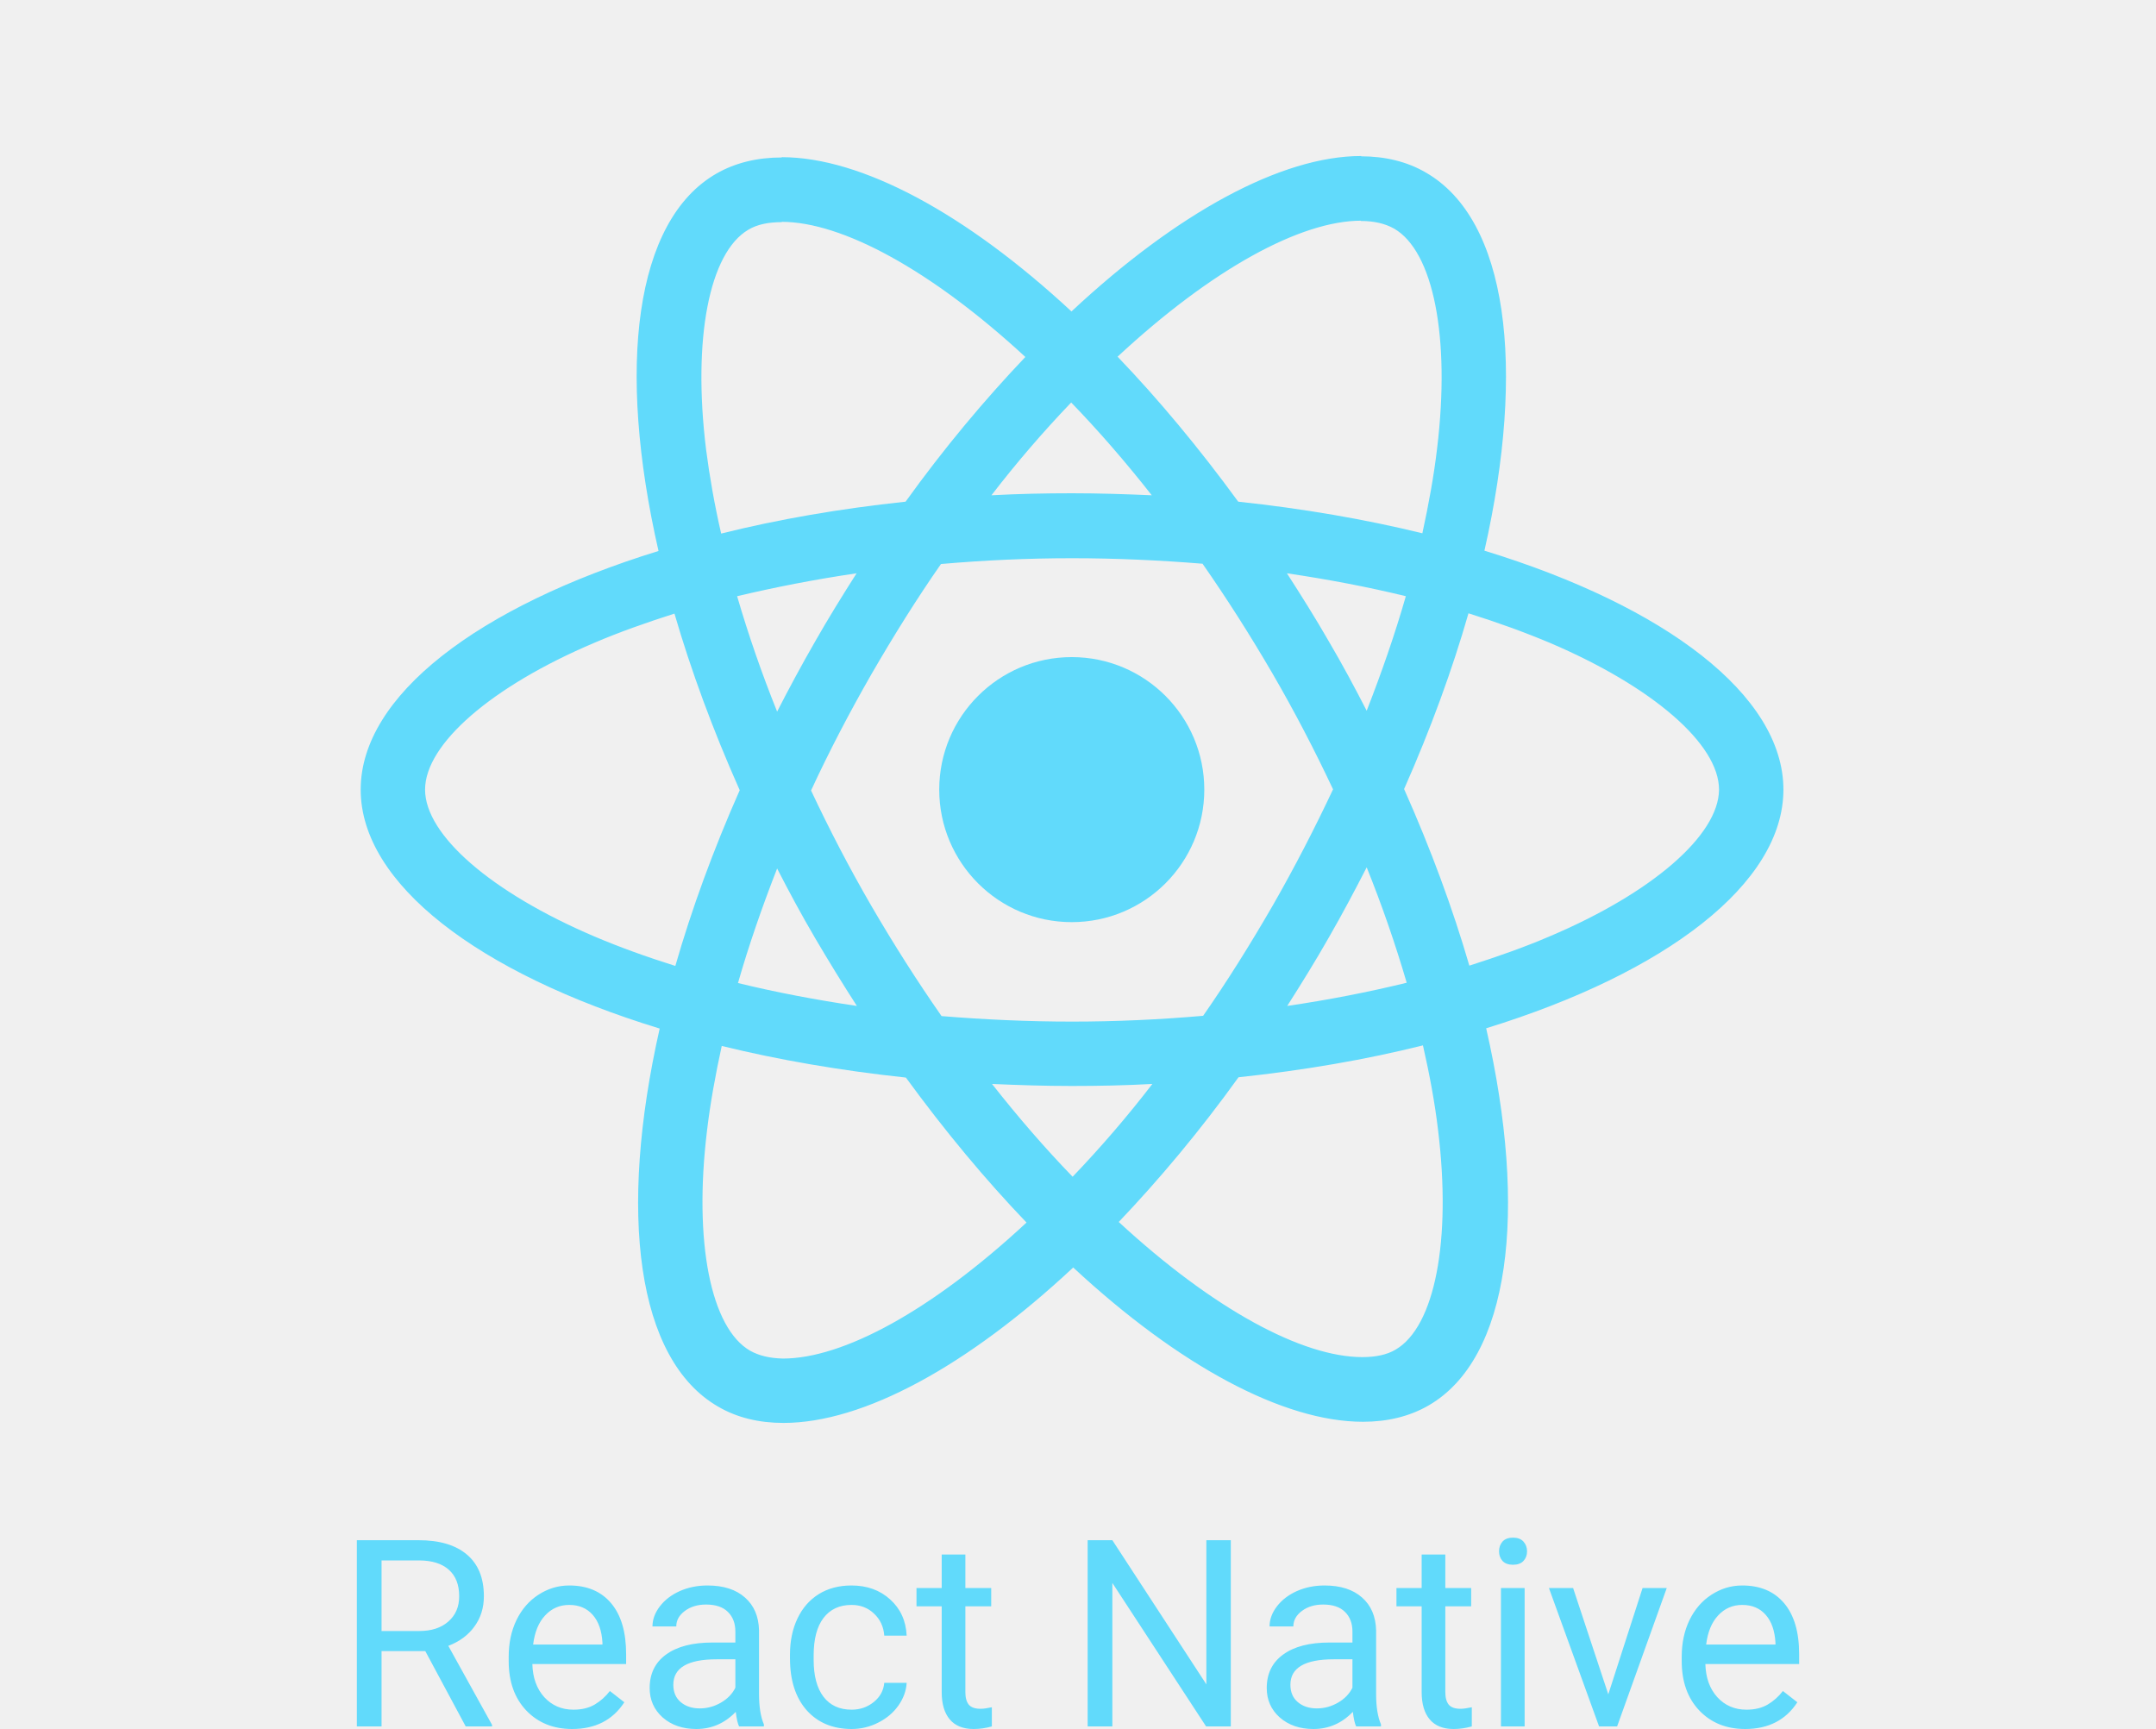
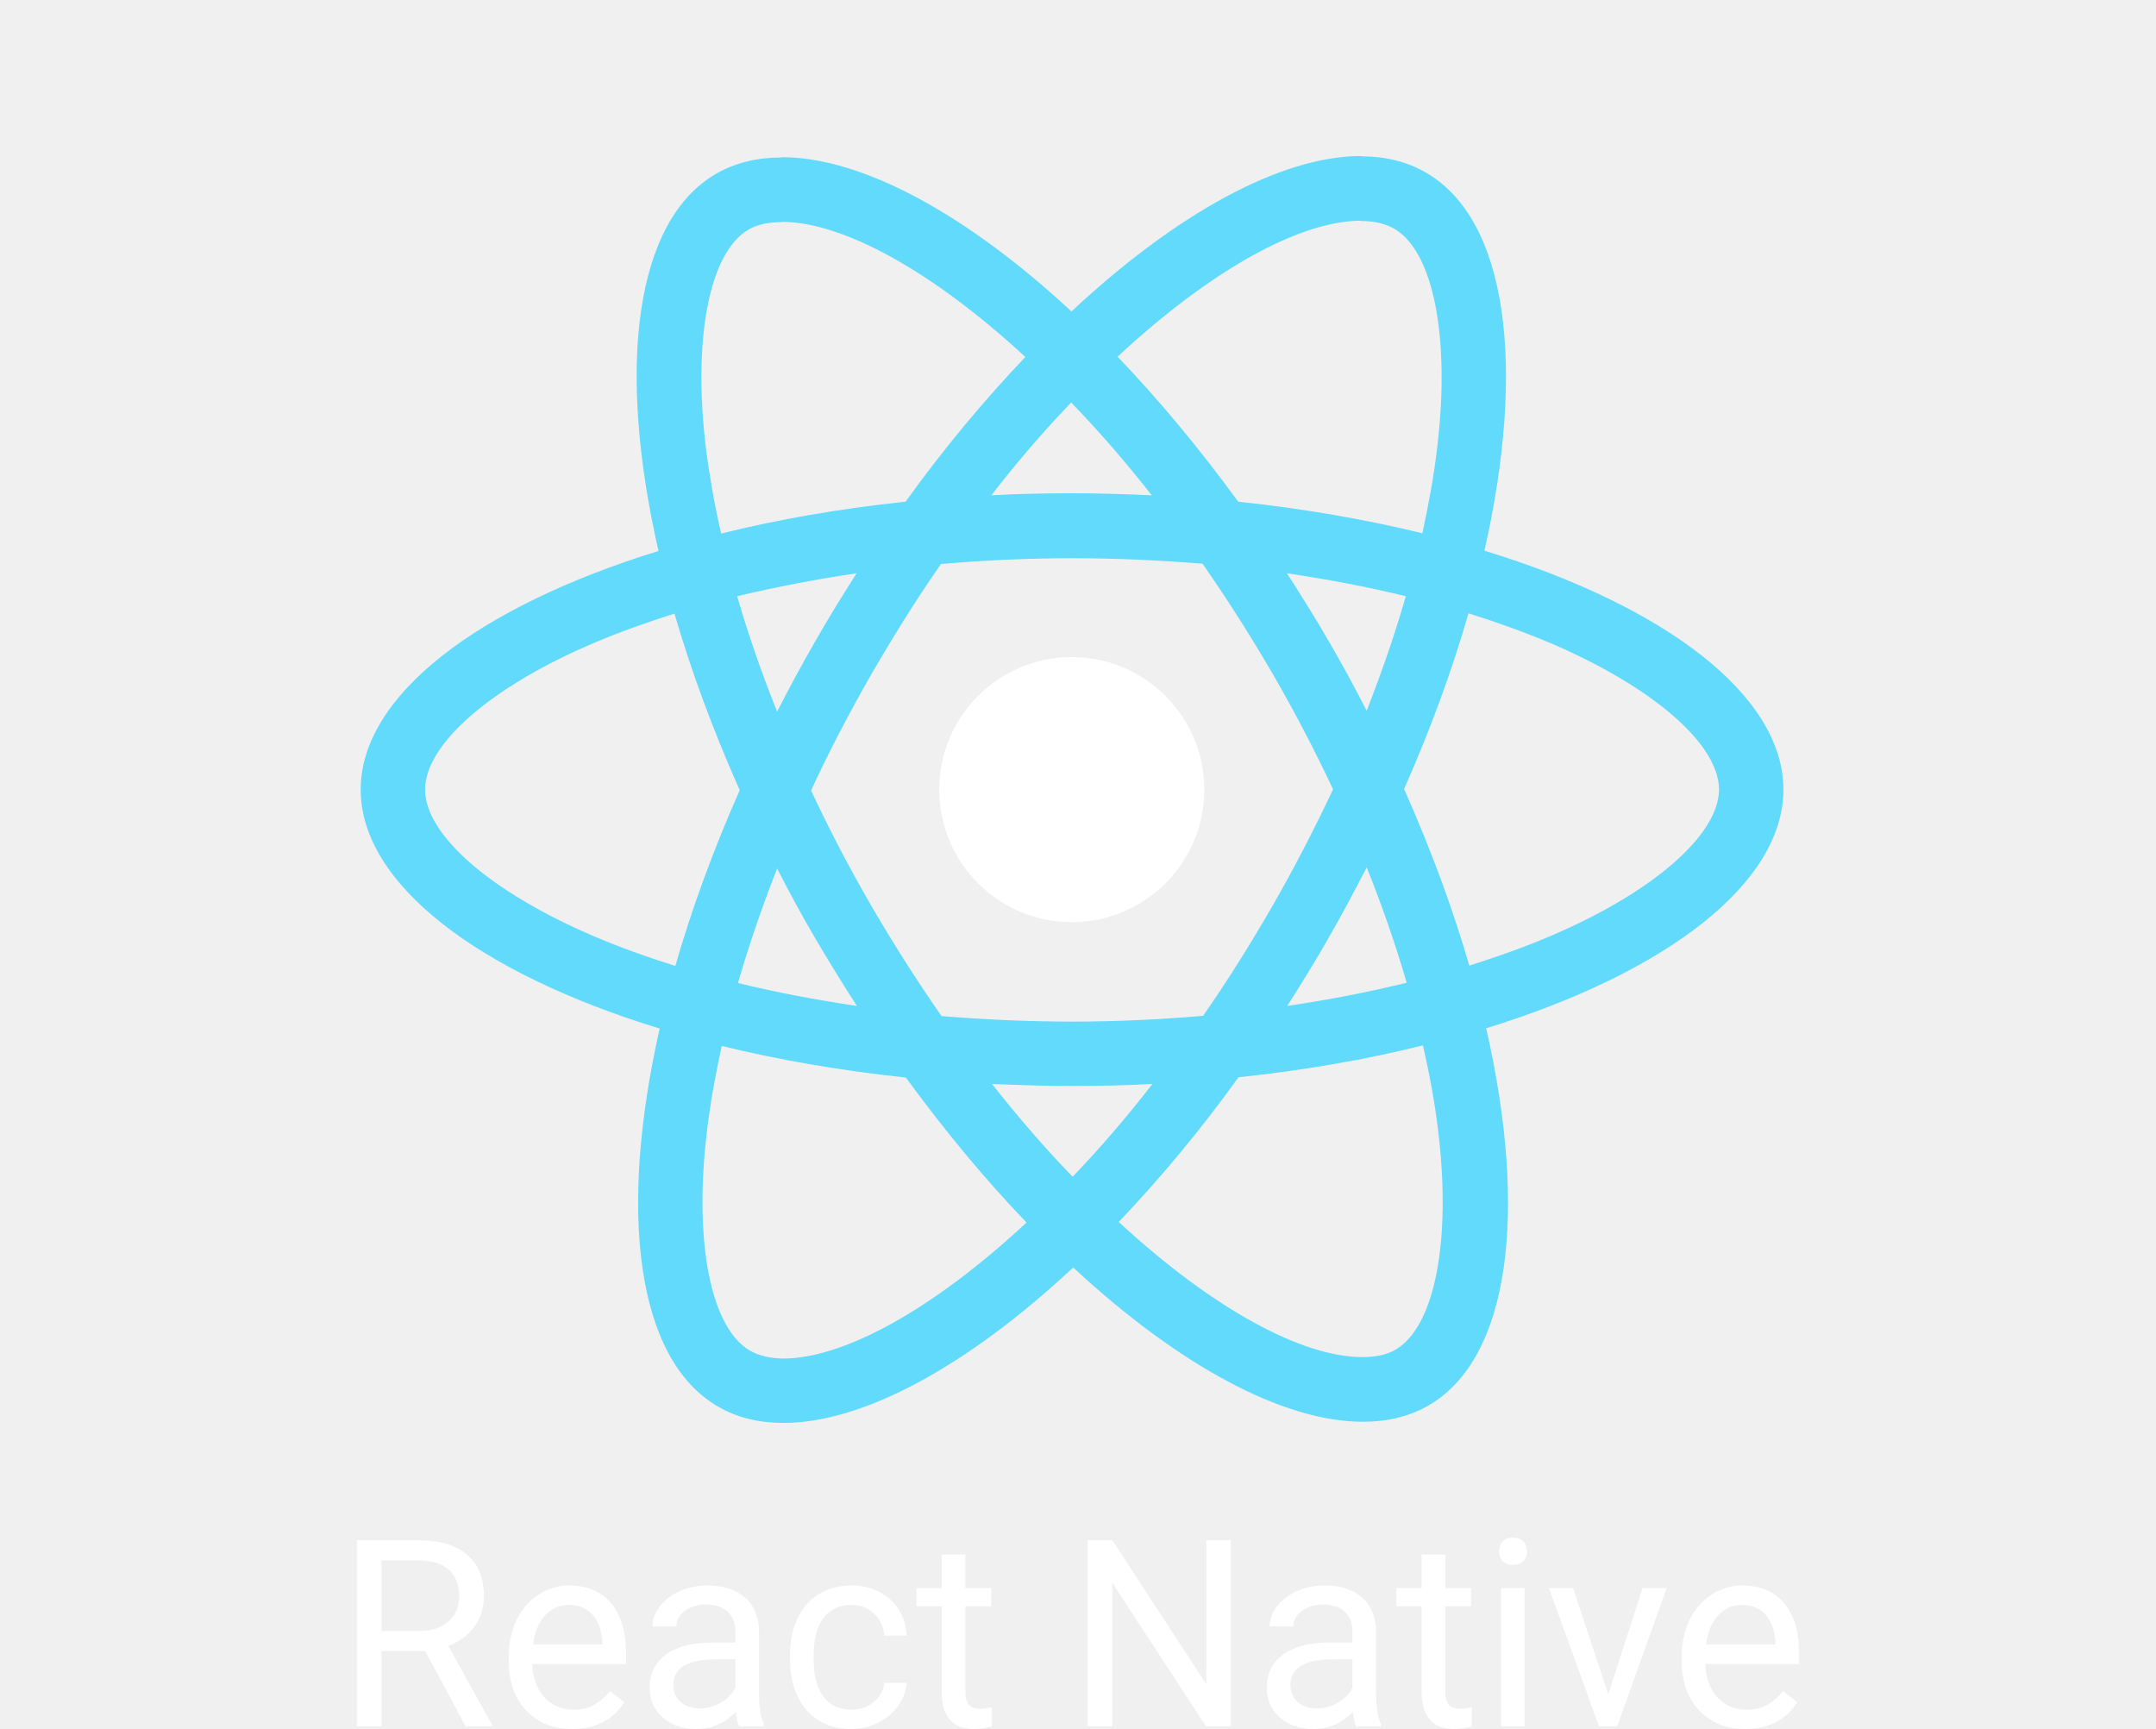
<svg xmlns="http://www.w3.org/2000/svg" fill="none" height="2005" width="2500" viewBox="670.088 32.462 2224.172 2666.488">
  <g fill="#61dafb">
    <path d="M2870 1250.22c0-145.34-182.01-283.079-461.07-368.495 64.4-284.424 35.78-510.711-90.34-583.159-29.07-16.994-63.05-25.044-100.17-25.044v99.728c20.57 0 37.12 4.025 50.98 11.627 60.82 34.882 87.21 167.703 66.63 338.536-4.91 42.038-12.96 86.311-22.8 131.479-87.66-21.466-183.36-38.012-283.98-48.745-60.37-82.734-122.98-157.865-186.04-223.604 145.79-135.504 282.64-209.741 375.66-209.741v-99.727c-122.99 0-283.98 87.653-446.76 239.703-162.79-151.156-323.78-237.914-446.76-237.914v99.727c92.57 0 229.86 73.79 375.65 208.399-62.61 65.74-125.22 140.423-184.7 223.157-101.07 10.733-196.77 27.279-284.42 49.192-10.29-44.72-17.89-88.1-23.26-129.69-21.01-170.833 4.92-303.654 65.3-338.983 13.41-8.05 30.85-11.627 51.43-11.627v-99.728c-37.57 0-71.56 8.05-101.07 25.044-125.67 72.447-153.84 298.287-89 581.817C857.119 968.036 676 1105.33 676 1250.22c0 145.35 182.013 283.09 461.07 368.5-64.4 284.43-35.78 510.71 90.34 583.16 29.07 16.99 63.05 25.04 100.62 25.04 122.98 0 283.98-87.65 446.76-239.7 162.78 151.16 323.78 237.92 446.76 237.92 37.56 0 71.55-8.05 101.07-25.05 125.66-72.45 153.84-298.29 88.99-581.81 277.27-85.42 458.39-223.16 458.39-368.06zm-582.26-298.284c-16.55 57.694-37.12 117.164-60.38 176.644-18.33-35.77-37.56-71.55-58.58-107.33-20.57-35.773-42.49-70.655-64.4-104.643 63.5 9.391 124.77 21.019 183.36 35.329zm-204.83 476.274c-34.88 60.38-70.65 117.62-107.77 170.84-66.64 5.81-134.16 8.94-202.14 8.94-67.53 0-135.06-3.13-201.24-8.5-37.12-53.22-73.35-110.01-108.23-169.94-33.99-58.58-64.84-118.06-93.02-177.98 27.73-59.93 59.03-119.86 92.58-178.44 34.88-60.37 70.65-117.616 107.77-170.834 66.64-5.814 134.16-8.944 202.14-8.944 67.53 0 135.06 3.13 201.24 8.497 37.12 53.218 73.35 110.011 108.23 169.941 33.99 58.58 64.84 118.06 93.02 177.99-28.18 59.92-59.03 119.85-92.58 178.43zm144.45-58.13a1918.154 1918.154 0 0 1 61.72 177.98c-58.59 14.31-120.3 26.39-184.25 35.78 21.91-34.43 43.82-69.76 64.4-105.99 20.57-35.77 39.8-72 58.13-107.77zm-453.47 477.17c-41.59-42.94-83.18-90.79-124.32-143.11 40.25 1.79 81.39 3.13 122.98 3.13 42.04 0 83.63-.89 124.33-3.13a1746.499 1746.499 0 0 1-122.99 143.11zm-332.72-263.41c-63.5-9.39-124.77-21.02-183.35-35.33 16.54-57.69 37.12-117.17 60.37-176.65 18.34 35.78 37.57 71.56 58.58 107.33 21.02 35.78 42.49 70.66 64.4 104.65zm330.49-930.638c41.59 42.931 83.18 90.783 124.32 143.106-40.25-1.789-81.39-3.13-122.98-3.13-42.04 0-83.63.894-124.32 3.13a1746.3 1746.3 0 0 1 122.98-143.106zm-330.94 263.405c-21.91 34.435-43.82 69.764-64.39 105.983-20.57 35.78-39.8 71.56-58.14 107.33a1914.757 1914.757 0 0 1-61.71-177.984c58.58-13.863 120.29-25.938 184.24-35.329zM1036 1476.51c-158.309-67.53-260.72-156.07-260.72-226.29 0-70.21 102.411-159.2 260.72-226.28 38.46-16.55 80.5-31.308 123.88-45.171 25.49 87.651 59.03 178.881 100.62 272.351-41.14 93.02-74.24 183.8-99.28 271.01-44.27-13.87-86.31-29.07-125.22-45.62zm240.6 639.06c-60.82-34.88-87.21-167.7-66.63-338.54 4.92-42.03 12.96-86.31 22.8-131.48 87.66 21.47 183.36 38.02 283.98 48.75 60.37 82.73 122.98 157.86 186.04 223.6-145.79 135.51-282.64 209.74-375.66 209.74-20.12-.44-37.11-4.47-50.53-12.07zm1060.78-340.77c21.01 170.83-4.92 303.65-65.3 338.98-13.41 8.05-30.85 11.63-51.43 11.63-92.57 0-229.86-73.79-375.65-208.4 62.61-65.74 125.22-140.42 184.7-223.16 101.07-10.73 196.77-27.28 284.42-49.19 10.29 45.17 18.34 88.55 23.26 130.14zm172.17-298.29c-38.46 16.55-80.5 31.31-123.88 45.17-25.49-87.65-59.03-178.88-100.62-272.35 41.15-93.02 74.24-183.8 99.28-271.009 44.28 13.864 86.31 29.069 125.67 45.619 158.31 67.52 260.72 156.07 260.72 226.28-.45 70.22-102.86 159.21-261.17 226.29z" />
-     <path d="M1772.55 1454.6c112.88 0 204.38-91.5 204.38-204.38 0-112.87-91.5-204.37-204.38-204.37-112.87 0-204.37 91.5-204.37 204.37 0 112.88 91.5 204.38 204.37 204.38zM775.625 2578.81H708.16V2695h-38.072v-287.22h95.082c32.351 0 57.207 7.37 74.566 22.1 17.491 14.72 26.237 36.16 26.237 64.3 0 17.89-4.866 33.47-14.598 46.76-9.6 13.28-23.014 23.21-40.242 29.78l67.465 121.91v2.37h-40.637zm-67.465-30.97h58.194c18.806 0 33.732-4.87 44.779-14.6 11.178-9.73 16.767-22.75 16.767-39.06 0-17.75-5.326-31.36-15.978-40.83-10.521-9.47-25.776-14.27-45.766-14.4H708.16zm293.93 151.11c-28.936 0-52.477-9.47-70.625-28.41-18.149-19.07-27.223-44.52-27.223-76.34v-6.71c0-21.17 4.011-40.04 12.033-56.61 8.154-16.71 19.464-29.73 33.93-39.06 14.598-9.47 30.379-14.21 47.344-14.21 27.751 0 49.321 9.14 64.701 27.42 15.39 18.28 23.08 44.45 23.08 78.51v15.19H940.736c.526 21.05 6.642 38.08 18.346 51.1 11.836 12.88 26.828 19.33 44.978 19.33 12.89 0 23.8-2.63 32.74-7.89 8.95-5.26 16.77-12.23 23.48-20.91l22.29 17.36c-17.89 27.48-44.71 41.23-80.48 41.23zm-4.541-191.35c-14.729 0-27.091 5.39-37.086 16.17-9.995 10.66-16.176 25.65-18.543 44.98h106.92v-2.76c-1.05-18.54-6.05-32.88-14.99-43.01-8.95-10.25-21.05-15.38-36.301-15.38zM1259.52 2695c-2.11-4.21-3.82-11.7-5.13-22.49-16.97 17.62-37.22 26.44-60.76 26.44-21.04 0-38.33-5.92-51.88-17.76-13.41-11.97-20.12-27.09-20.12-45.37 0-22.22 8.42-39.45 25.25-51.68 16.96-12.37 40.77-18.55 71.41-18.55h35.51v-16.76c0-12.76-3.82-22.89-11.44-30.38-7.63-7.63-18.88-11.44-33.74-11.44-13.02 0-23.93 3.28-32.74 9.86-8.81 6.57-13.22 14.53-13.22 23.87h-36.69c0-10.65 3.75-20.91 11.24-30.78 7.63-9.99 17.89-17.88 30.78-23.67 13.02-5.78 27.28-8.68 42.8-8.68 24.6 0 43.86 6.18 57.8 18.55 13.94 12.23 21.17 29.13 21.7 50.69v98.24c0 19.6 2.5 35.18 7.5 46.75v3.16zm-60.56-27.81c11.44 0 22.29-2.96 32.55-8.88 10.25-5.92 17.68-13.61 22.29-23.08v-43.79h-28.61c-44.71 0-67.07 13.08-67.07 39.25 0 11.44 3.82 20.39 11.44 26.83 7.63 6.44 17.43 9.67 29.4 9.67zm234.15 1.97c13.02 0 24.4-3.95 34.13-11.84s15.12-17.75 16.17-29.59h34.53c-.66 12.23-4.87 23.87-12.63 34.92s-18.15 19.86-31.17 26.43c-12.89 6.58-26.56 9.87-41.03 9.87-29.06 0-52.21-9.67-69.44-29-17.09-19.47-25.64-46.03-25.64-79.7v-6.11c0-20.78 3.81-39.26 11.44-55.43 7.63-16.18 18.54-28.74 32.75-37.68 14.33-8.95 31.23-13.42 50.69-13.42 23.94 0 43.8 7.17 59.58 21.51 15.91 14.33 24.39 32.94 25.45 55.82h-34.53c-1.05-13.81-6.31-25.12-15.78-33.93-9.33-8.94-20.91-13.41-34.72-13.41-18.54 0-32.94 6.7-43.2 20.12-10.12 13.28-15.19 32.55-15.19 57.8v6.9c0 24.59 5.07 43.53 15.19 56.81 10.13 13.29 24.6 19.93 43.4 19.93zm175.37-239.28v51.68h39.85v28.21h-39.85v132.36c0 8.55 1.78 14.99 5.33 19.33 3.55 4.21 9.6 6.32 18.15 6.32 4.2 0 9.99-.79 17.35-2.37V2695c-9.6 2.63-18.93 3.95-28.01 3.95-16.3 0-28.6-4.94-36.89-14.8-8.28-9.86-12.42-23.87-12.42-42.02v-132.36h-38.87v-28.21h38.87v-51.68zM2017.81 2695h-38.08l-144.59-221.33V2695h-38.07v-287.22h38.07l144.99 222.32v-222.32h37.68zm193.32 0c-2.11-4.21-3.82-11.7-5.13-22.49-16.97 17.62-37.22 26.44-60.76 26.44-21.04 0-38.34-5.92-51.88-17.76-13.41-11.97-20.12-27.09-20.12-45.37 0-22.22 8.41-39.45 25.25-51.68 16.96-12.37 40.77-18.55 71.41-18.55h35.51v-16.76c0-12.76-3.82-22.89-11.45-30.38-7.62-7.63-18.87-11.44-33.73-11.44-13.02 0-23.93 3.28-32.74 9.86-8.81 6.57-13.22 14.53-13.22 23.87h-36.69c0-10.65 3.75-20.91 11.24-30.78 7.63-9.99 17.89-17.88 30.78-23.67 13.02-5.78 27.28-8.68 42.8-8.68 24.59 0 43.86 6.18 57.8 18.55 13.94 12.23 21.17 29.13 21.7 50.69v98.24c0 19.6 2.5 35.18 7.5 46.75v3.16zm-60.56-27.81c11.44 0 22.29-2.96 32.55-8.88 10.25-5.92 17.68-13.61 22.29-23.08v-43.79h-28.61c-44.71 0-67.07 13.08-67.07 39.25 0 11.44 3.82 20.39 11.44 26.83 7.63 6.44 17.43 9.67 29.4 9.67zm198.05-237.31v51.68h39.85v28.21h-39.85v132.36c0 8.55 1.78 14.99 5.33 19.33 3.55 4.21 9.6 6.32 18.15 6.32 4.2 0 9.99-.79 17.36-2.37V2695c-9.61 2.63-18.94 3.95-28.02 3.95-16.3 0-28.6-4.94-36.89-14.8-8.28-9.86-12.42-23.87-12.42-42.02v-132.36h-38.86v-28.21h38.86v-51.68zM2470.93 2695h-36.5v-213.44h36.5zm-39.46-270.06c0-5.91 1.78-10.91 5.33-14.99 3.68-4.08 9.07-6.11 16.17-6.11 7.11 0 12.5 2.03 16.18 6.11s5.52 9.08 5.52 14.99c0 5.92-1.84 10.85-5.52 14.8-3.68 3.94-9.07 5.92-16.18 5.92-7.1 0-12.49-1.98-16.17-5.92-3.55-3.95-5.33-8.88-5.33-14.8zm168.47 220.55l52.86-163.93h37.29L2613.55 2695h-27.82l-77.32-213.44h37.28zm211.07 53.46c-28.93 0-52.47-9.47-70.62-28.41-18.15-19.07-27.22-44.52-27.22-76.34v-6.71c0-21.17 4.01-40.04 12.03-56.61 8.15-16.71 19.46-29.73 33.93-39.06 14.6-9.47 30.38-14.21 47.34-14.21 27.75 0 49.32 9.14 64.71 27.42 15.38 18.28 23.08 44.45 23.08 78.51v15.19h-144.6c.53 21.05 6.64 38.08 18.35 51.1 11.83 12.88 26.83 19.33 44.97 19.33 12.89 0 23.81-2.63 32.75-7.89s16.77-12.23 23.48-20.91l22.29 17.36c-17.89 27.48-44.72 41.23-80.49 41.23zm-4.54-191.35c-14.72 0-27.09 5.39-37.08 16.17-10 10.66-16.18 25.65-18.54 44.98h106.91v-2.76c-1.05-18.54-6.05-32.88-14.99-43.01-8.94-10.25-21.04-15.38-36.3-15.38z" />
+     <path d="M1772.55 1454.6c112.88 0 204.38-91.5 204.38-204.38 0-112.87-91.5-204.37-204.38-204.37-112.87 0-204.37 91.5-204.37 204.37 0 112.88 91.5 204.38 204.37 204.38zM775.625 2578.81H708.16V2695h-38.072v-287.22h95.082c32.351 0 57.207 7.37 74.566 22.1 17.491 14.72 26.237 36.16 26.237 64.3 0 17.89-4.866 33.47-14.598 46.76-9.6 13.28-23.014 23.21-40.242 29.78l67.465 121.91v2.37h-40.637zm-67.465-30.97h58.194c18.806 0 33.732-4.87 44.779-14.6 11.178-9.73 16.767-22.75 16.767-39.06 0-17.75-5.326-31.36-15.978-40.83-10.521-9.47-25.776-14.27-45.766-14.4H708.16zm293.93 151.11c-28.936 0-52.477-9.47-70.625-28.41-18.149-19.07-27.223-44.52-27.223-76.34v-6.71c0-21.17 4.011-40.04 12.033-56.61 8.154-16.71 19.464-29.73 33.93-39.06 14.598-9.47 30.379-14.21 47.344-14.21 27.751 0 49.321 9.14 64.701 27.42 15.39 18.28 23.08 44.45 23.08 78.51v15.19H940.736c.526 21.05 6.642 38.08 18.346 51.1 11.836 12.88 26.828 19.33 44.978 19.33 12.89 0 23.8-2.63 32.74-7.89 8.95-5.26 16.77-12.23 23.48-20.91l22.29 17.36c-17.89 27.48-44.71 41.23-80.48 41.23zm-4.541-191.35c-14.729 0-27.091 5.39-37.086 16.17-9.995 10.66-16.176 25.65-18.543 44.98h106.92v-2.76c-1.05-18.54-6.05-32.88-14.99-43.01-8.95-10.25-21.05-15.38-36.301-15.38zM1259.52 2695c-2.11-4.21-3.82-11.7-5.13-22.49-16.97 17.62-37.22 26.44-60.76 26.44-21.04 0-38.33-5.92-51.88-17.76-13.41-11.97-20.12-27.09-20.12-45.37 0-22.22 8.42-39.45 25.25-51.68 16.96-12.37 40.77-18.55 71.41-18.55h35.51v-16.76c0-12.76-3.82-22.89-11.44-30.38-7.63-7.63-18.88-11.44-33.74-11.44-13.02 0-23.93 3.28-32.74 9.86-8.81 6.57-13.22 14.53-13.22 23.87h-36.69c0-10.65 3.75-20.91 11.24-30.78 7.63-9.99 17.89-17.88 30.78-23.67 13.02-5.78 27.28-8.68 42.8-8.68 24.6 0 43.86 6.18 57.8 18.55 13.94 12.23 21.17 29.13 21.7 50.69v98.24c0 19.6 2.5 35.18 7.5 46.75v3.16zm-60.56-27.81c11.44 0 22.29-2.96 32.55-8.88 10.25-5.92 17.68-13.61 22.29-23.08v-43.79h-28.61c-44.71 0-67.07 13.08-67.07 39.25 0 11.44 3.82 20.39 11.44 26.83 7.63 6.44 17.43 9.67 29.4 9.67zm234.15 1.97c13.02 0 24.4-3.95 34.13-11.84s15.12-17.75 16.17-29.59h34.53c-.66 12.23-4.87 23.87-12.63 34.92s-18.15 19.86-31.17 26.43c-12.89 6.58-26.56 9.87-41.03 9.87-29.06 0-52.21-9.67-69.44-29-17.09-19.47-25.64-46.03-25.64-79.7v-6.11c0-20.78 3.81-39.26 11.44-55.43 7.63-16.18 18.54-28.74 32.75-37.68 14.33-8.95 31.23-13.42 50.69-13.42 23.94 0 43.8 7.17 59.58 21.51 15.91 14.33 24.39 32.94 25.45 55.82h-34.53c-1.05-13.81-6.31-25.12-15.78-33.93-9.33-8.94-20.91-13.41-34.72-13.41-18.54 0-32.94 6.7-43.2 20.12-10.12 13.28-15.19 32.55-15.19 57.8v6.9c0 24.59 5.07 43.53 15.19 56.81 10.13 13.29 24.6 19.93 43.4 19.93zm175.37-239.28v51.68h39.85v28.21h-39.85v132.36c0 8.55 1.78 14.99 5.33 19.33 3.55 4.21 9.6 6.32 18.15 6.32 4.2 0 9.99-.79 17.35-2.37V2695c-9.6 2.63-18.93 3.95-28.01 3.95-16.3 0-28.6-4.94-36.89-14.8-8.28-9.86-12.42-23.87-12.42-42.02v-132.36h-38.87v-28.21h38.87v-51.68zM2017.81 2695h-38.08l-144.59-221.33V2695h-38.07v-287.22h38.07l144.99 222.32v-222.32h37.68zm193.32 0c-2.11-4.21-3.82-11.7-5.13-22.49-16.97 17.62-37.22 26.44-60.76 26.44-21.04 0-38.34-5.92-51.88-17.76-13.41-11.97-20.12-27.09-20.12-45.37 0-22.22 8.41-39.45 25.25-51.68 16.96-12.37 40.77-18.55 71.41-18.55h35.51v-16.76c0-12.76-3.82-22.89-11.45-30.38-7.62-7.63-18.87-11.44-33.73-11.44-13.02 0-23.93 3.28-32.74 9.86-8.81 6.57-13.22 14.53-13.22 23.87h-36.69c0-10.65 3.75-20.91 11.24-30.78 7.63-9.99 17.89-17.88 30.78-23.67 13.02-5.78 27.28-8.68 42.8-8.68 24.59 0 43.86 6.18 57.8 18.55 13.94 12.23 21.17 29.13 21.7 50.69v98.24c0 19.6 2.5 35.18 7.5 46.75v3.16zm-60.56-27.81c11.44 0 22.29-2.96 32.55-8.88 10.25-5.92 17.68-13.61 22.29-23.08v-43.79h-28.61c-44.71 0-67.07 13.08-67.07 39.25 0 11.44 3.82 20.39 11.44 26.83 7.63 6.44 17.43 9.67 29.4 9.67zm198.05-237.31v51.68h39.85v28.21h-39.85v132.36c0 8.55 1.78 14.99 5.33 19.33 3.55 4.21 9.6 6.32 18.15 6.32 4.2 0 9.99-.79 17.36-2.37V2695c-9.61 2.63-18.94 3.95-28.02 3.95-16.3 0-28.6-4.94-36.89-14.8-8.28-9.86-12.42-23.87-12.42-42.02v-132.36h-38.86v-28.21h38.86v-51.68zM2470.93 2695h-36.5v-213.44h36.5zm-39.46-270.06c0-5.91 1.78-10.91 5.33-14.99 3.68-4.08 9.07-6.11 16.17-6.11 7.11 0 12.5 2.03 16.18 6.11s5.52 9.08 5.52 14.99c0 5.92-1.84 10.85-5.52 14.8-3.68 3.94-9.07 5.92-16.18 5.92-7.1 0-12.49-1.98-16.17-5.92-3.55-3.95-5.33-8.88-5.33-14.8zm168.47 220.55l52.86-163.93h37.29L2613.55 2695h-27.82l-77.32-213.44h37.28zm211.07 53.46c-28.93 0-52.47-9.47-70.62-28.41-18.15-19.07-27.22-44.52-27.22-76.34v-6.71c0-21.17 4.01-40.04 12.03-56.61 8.15-16.71 19.46-29.73 33.93-39.06 14.6-9.47 30.38-14.21 47.34-14.21 27.75 0 49.32 9.14 64.71 27.42 15.38 18.28 23.08 44.45 23.08 78.51v15.19h-144.6c.53 21.05 6.64 38.08 18.35 51.1 11.83 12.88 26.83 19.33 44.97 19.33 12.89 0 23.81-2.63 32.75-7.89s16.77-12.23 23.48-20.91l22.29 17.36c-17.89 27.48-44.72 41.23-80.49 41.23zm-4.54-191.35c-14.72 0-27.09 5.39-37.08 16.17-10 10.66-16.18 25.65-18.54 44.98h106.91v-2.76c-1.05-18.54-6.05-32.88-14.99-43.01-8.94-10.25-21.04-15.38-36.3-15.38z" fill="#FFFFFF" />
  </g>
</svg>
